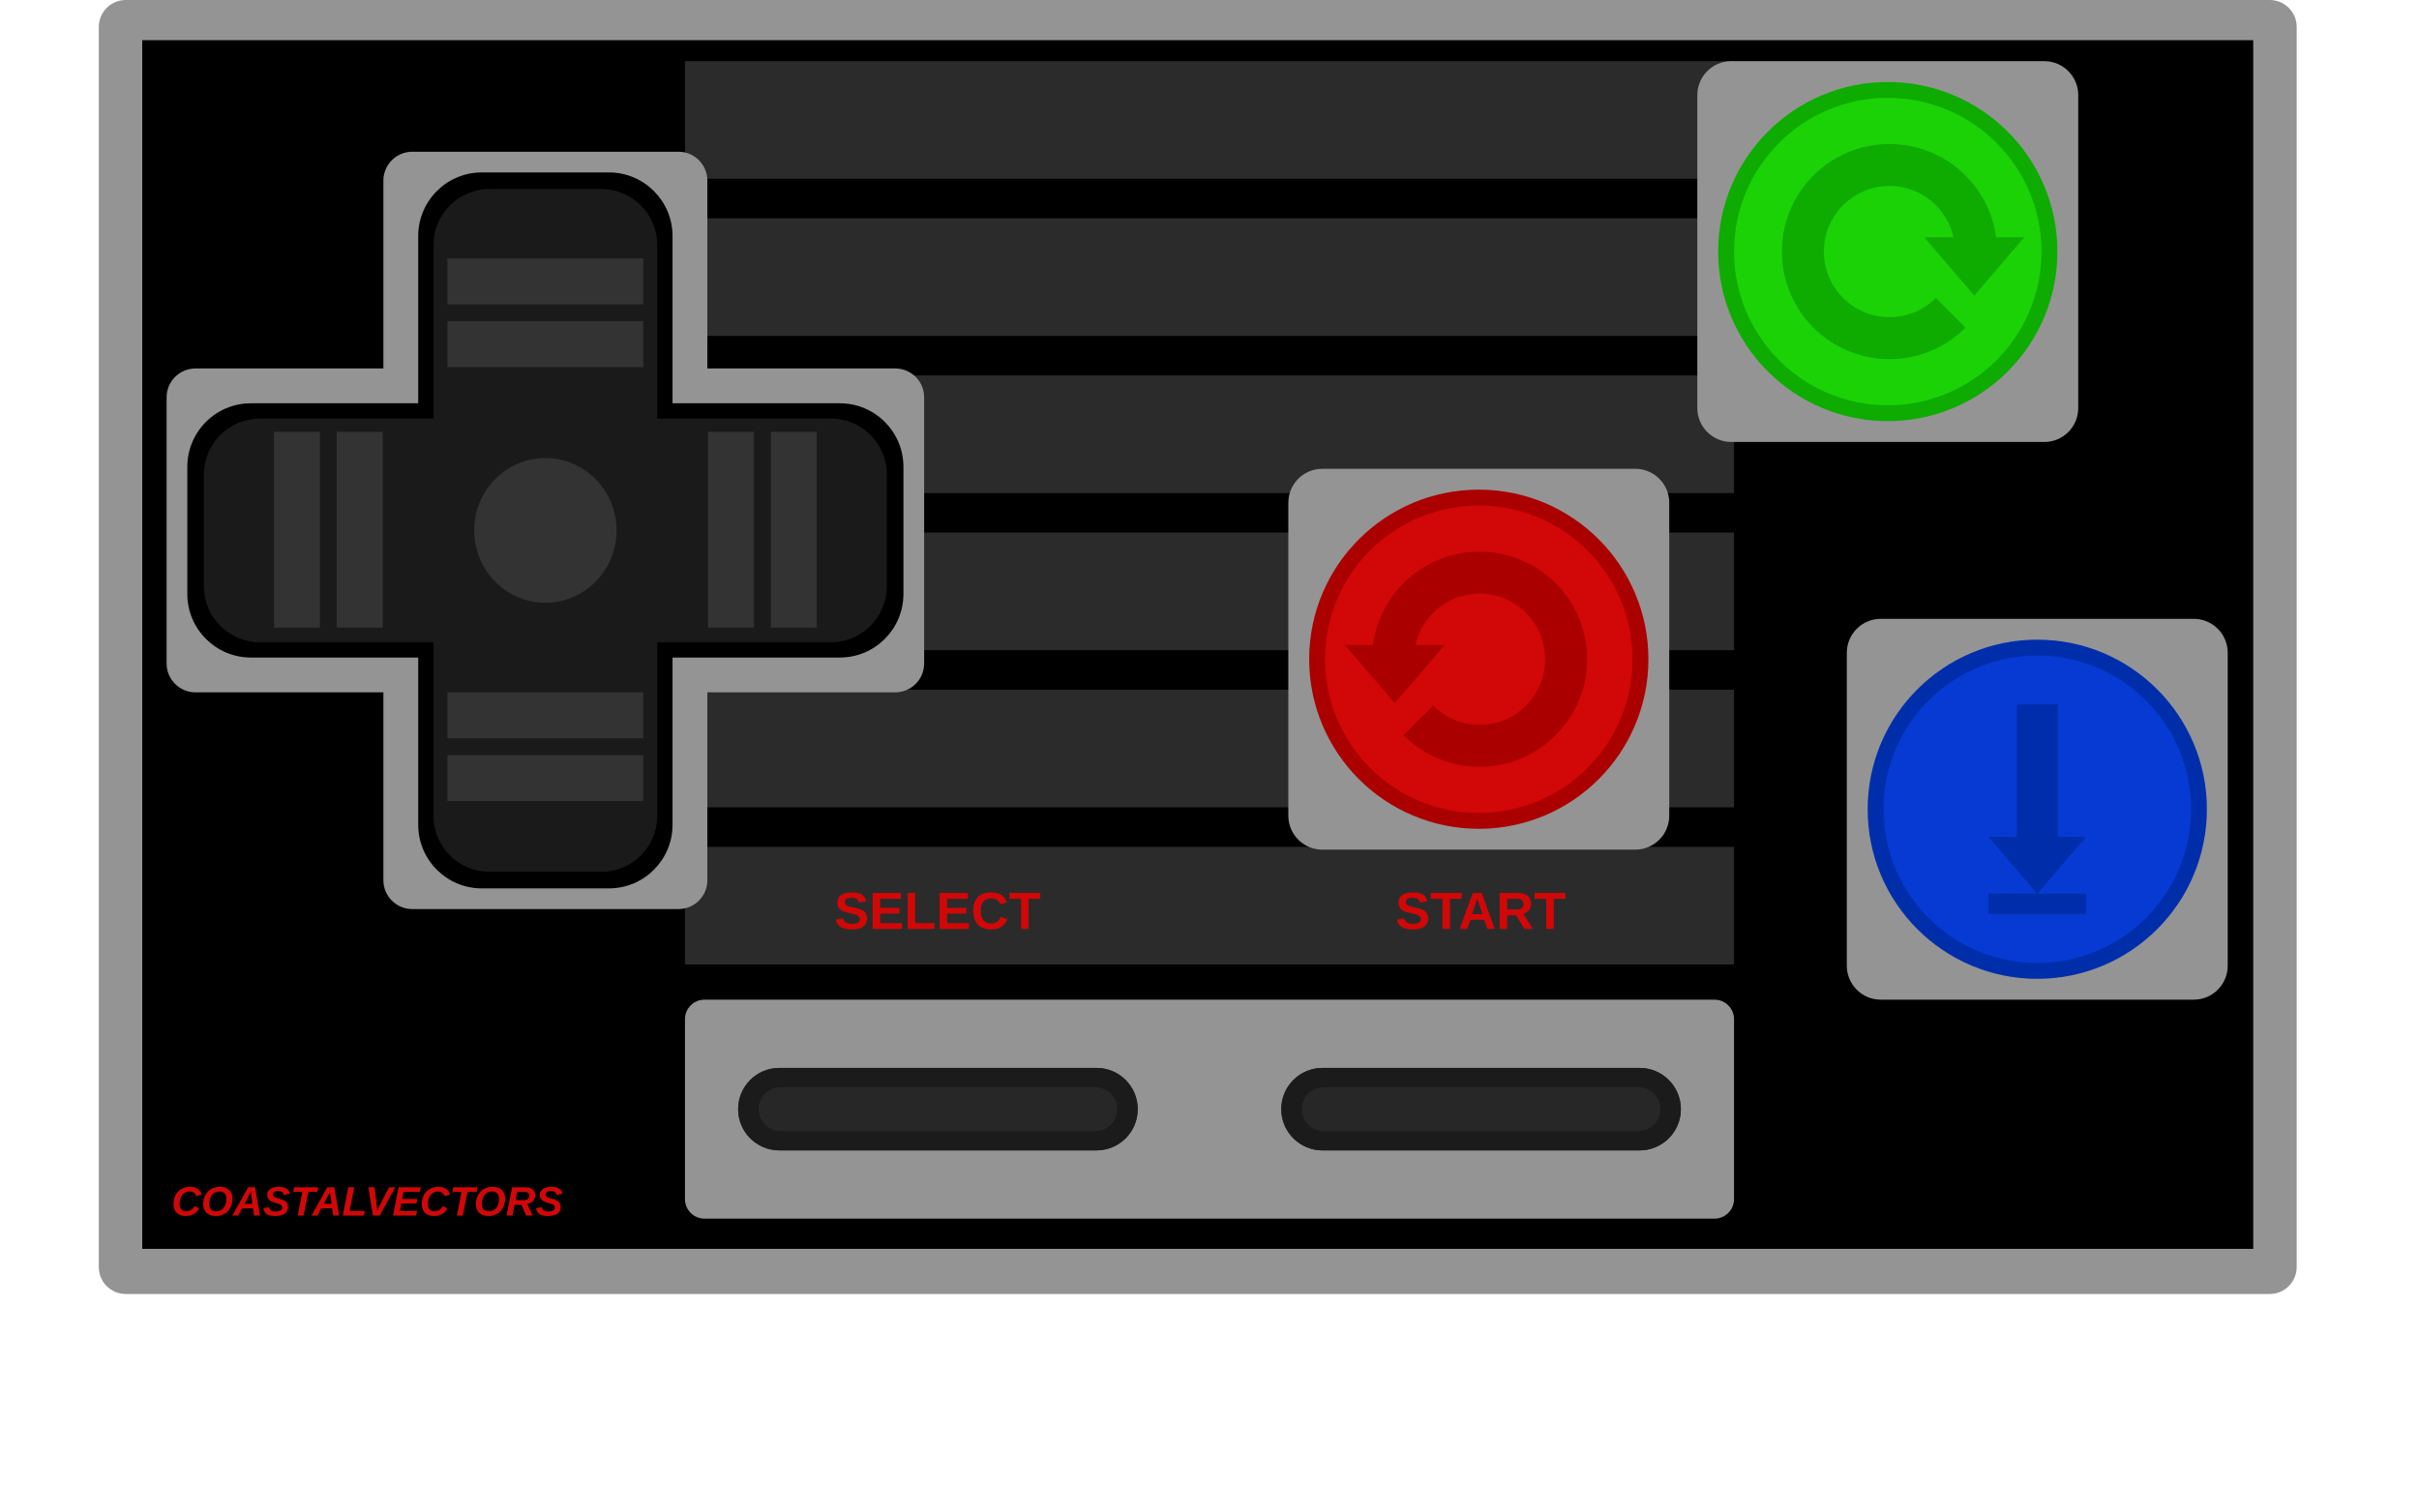
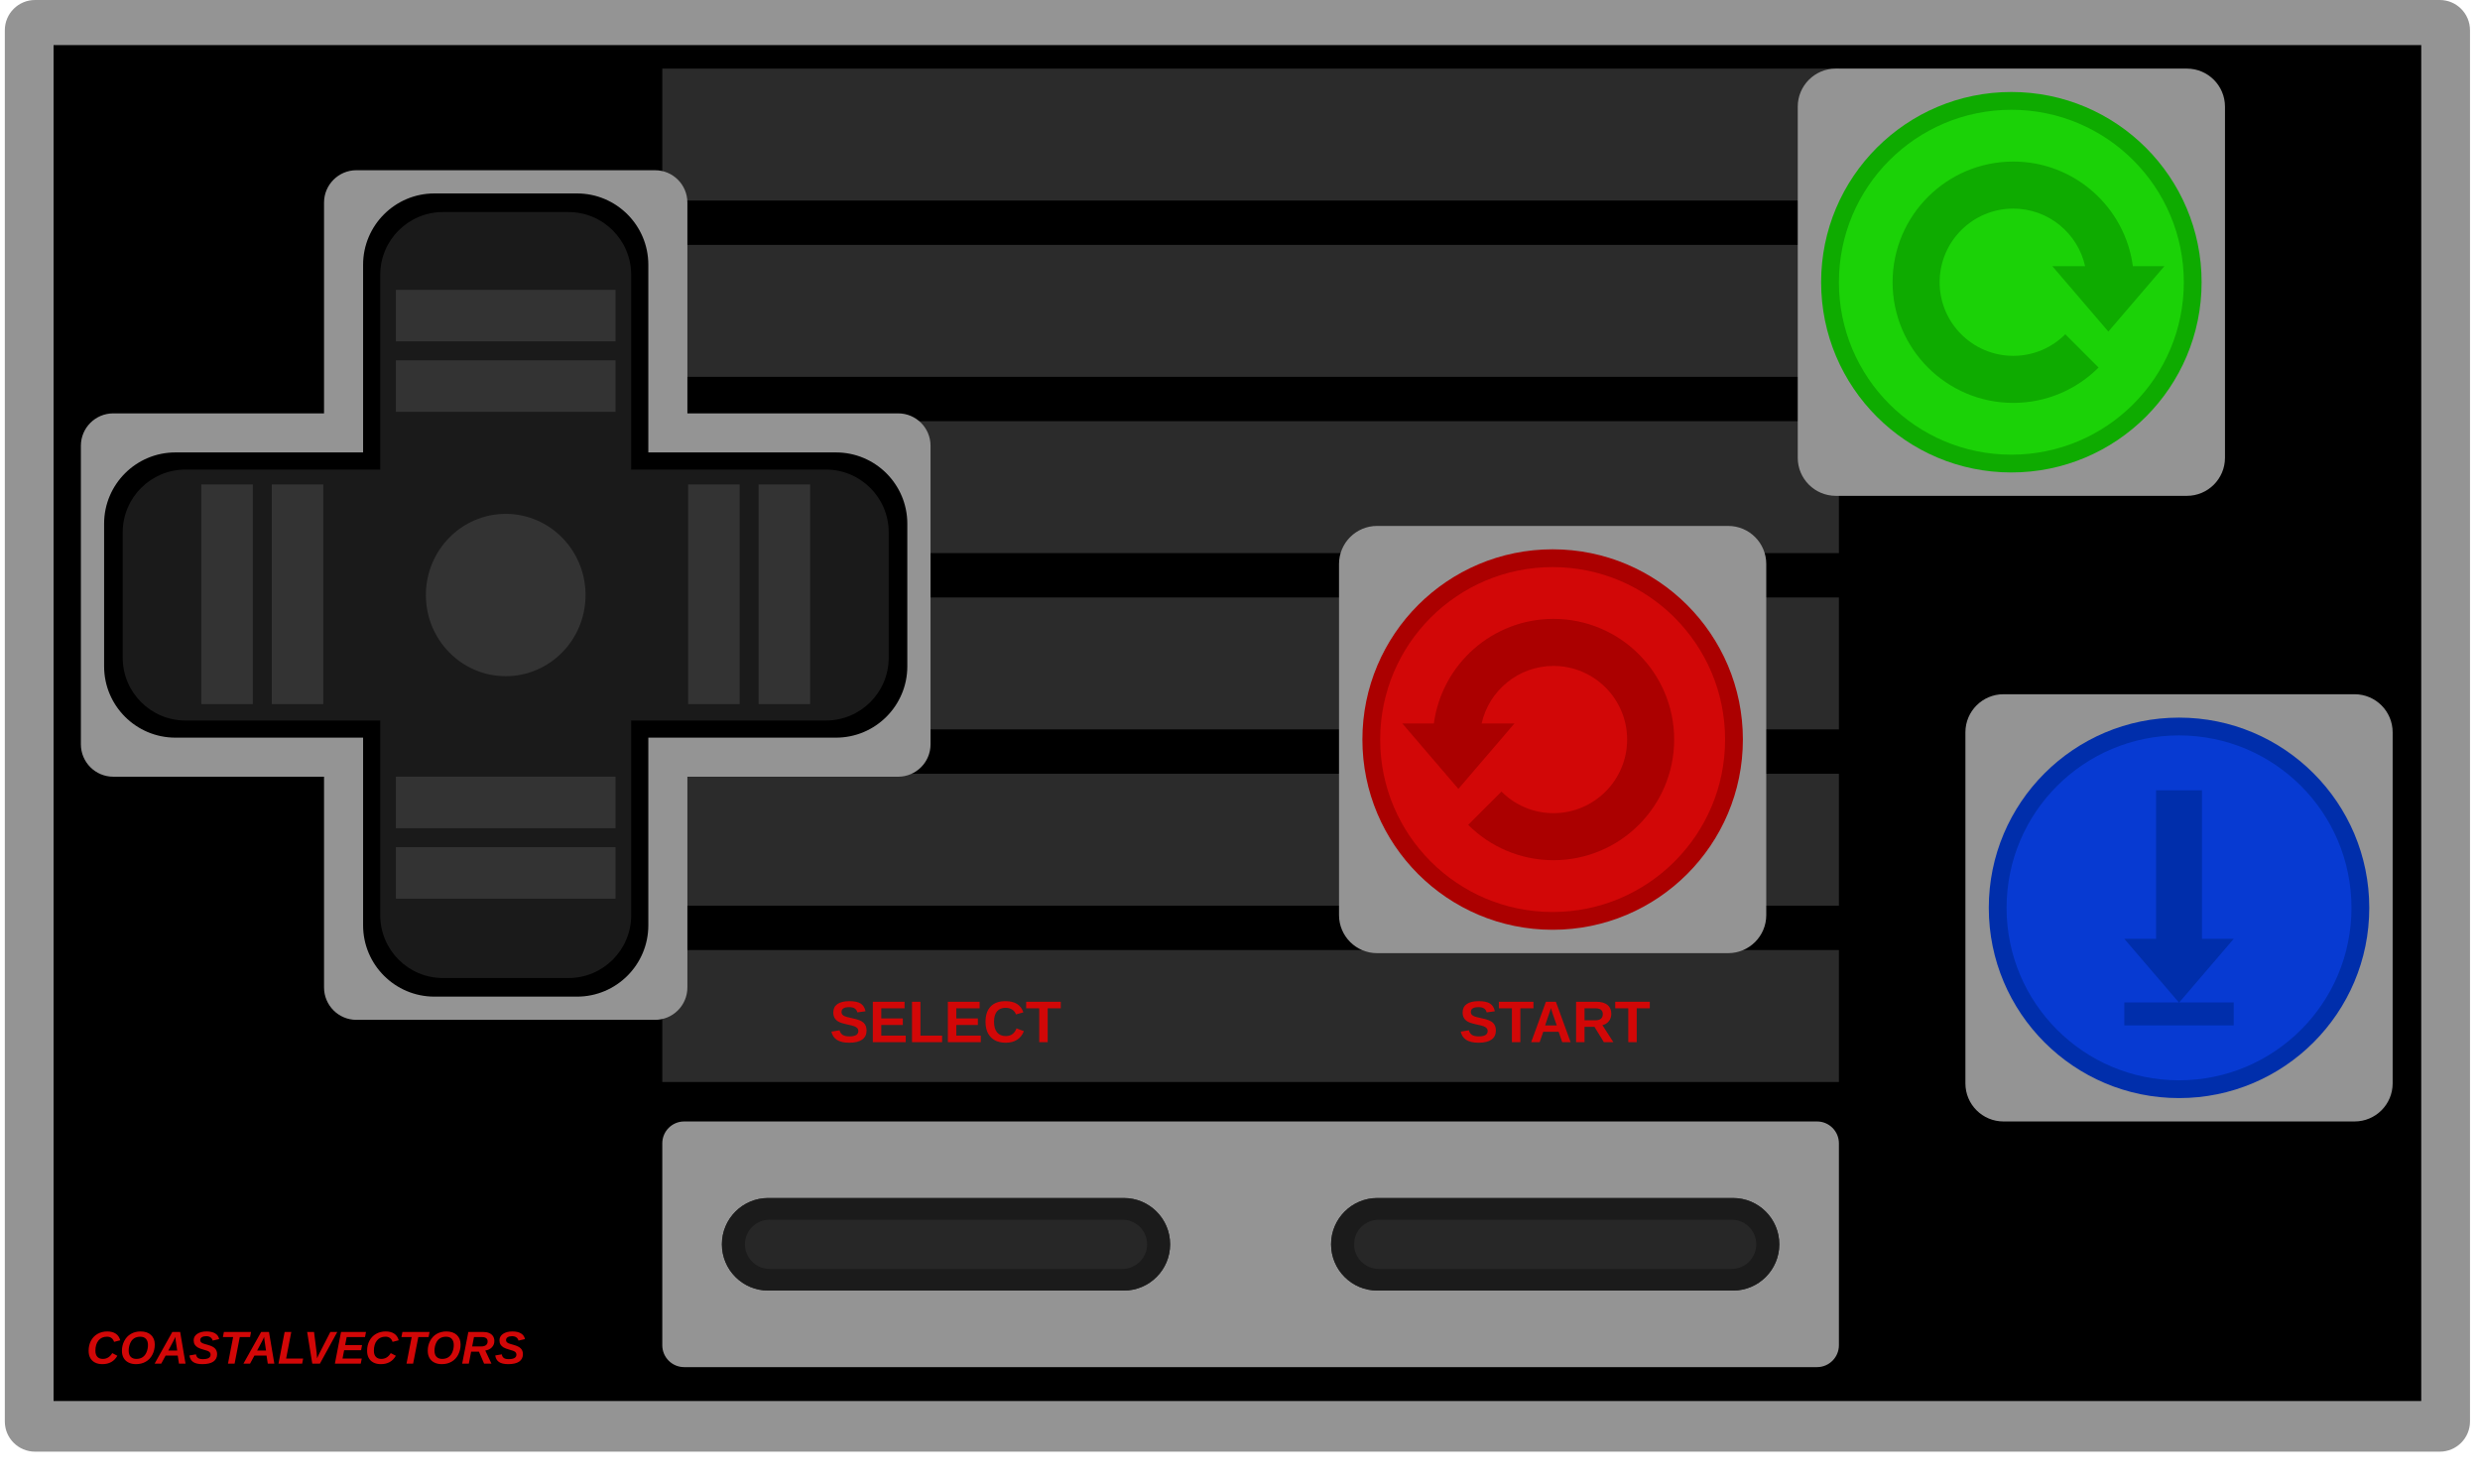
- <svg xmlns="http://www.w3.org/2000/svg" width="100%" height="100%" viewBox="0 0 1280 800" version="1.1" xml:space="preserve" style="fill-rule:evenodd;clip-rule:evenodd;stroke-linejoin:round;stroke-miterlimit:2;">
+ <svg xmlns="http://www.w3.org/2000/svg" width="100%" height="100%" viewBox="50 0 1170 700" version="1.1" xml:space="preserve" style="fill-rule:evenodd;clip-rule:evenodd;stroke-linejoin:round;stroke-miterlimit:2;">
  <g id="Background">
    <path d="M1215.28,14.253L1215.28,670.617C1215.28,678.484 1208.89,684.87 1201.02,684.87L66.529,684.87C58.663,684.87 52.276,678.484 52.276,670.617L52.276,14.253C52.276,6.386 58.663,0 66.529,0L1201.02,0C1208.89,0 1215.28,6.386 1215.28,14.253Z" style="fill:rgb(148,148,148);" />
    <rect x="75.27" y="21.271" width="1117.01" height="639.71" />
    <rect x="362.449" y="448.221" width="555.101" height="62.243" style="fill:rgb(43,43,43);" />
    <rect x="362.449" y="365.05" width="555.101" height="62.243" style="fill:rgb(43,43,43);" />
    <rect x="362.449" y="281.879" width="555.101" height="62.243" style="fill:rgb(43,43,43);" />
    <rect x="362.449" y="198.709" width="555.101" height="62.243" style="fill:rgb(43,43,43);" />
    <rect x="362.449" y="115.538" width="555.101" height="62.243" style="fill:rgb(43,43,43);" />
    <rect x="362.449" y="32.367" width="555.101" height="62.243" style="fill:rgb(43,43,43);" />
    <g transform="matrix(27.709,0,0,27.709,828.63,491.67)">
-         </g>
+     </g>
    <text x="738.333px" y="491.67px" style="font-family:'Arial-BoldMT', 'Arial', sans-serif;font-weight:700;font-size:27.709px;fill:rgb(210,7,7);">ST<tspan x="771.684px 791.694px " y="491.67px 491.67px ">AR</tspan>T</text>
    <g transform="matrix(27.709,0,0,27.709,550.739,491.67)">
-         </g>
+     </g>
    <text x="441.432px" y="491.67px" style="font-family:'Arial-BoldMT', 'Arial', sans-serif;font-weight:700;font-size:27.709px;fill:rgb(210,7,7);">SELECT</text>
    <g transform="matrix(21.7598,0,0,21.7598,297.89,643.36)">
-         </g>
-     <text x="90.747px" y="643.36px" style="font-family:'Arial-BoldItalicMT', 'Arial', sans-serif;font-weight:700;font-style:italic;font-size:21.76px;fill:rgb(210,7,7);">COAST<tspan x="165.291px 181.006px 193.097px 207.61px " y="643.36px 643.36px 643.36px 643.36px ">ALVE</tspan>CT<tspan x="250.737px 267.662px " y="643.36px 643.36px ">OR</tspan>S</text>
+     </g>
+     <text x="90.747px" y="643.36px" style="font-family:'Arial-BoldItalicMT', 'Arial', sans-serif;font-weight:700;font-style:italic;font-size:21.76px;fill:rgb(210,7,7);">COASTALVECTORS</text>
    <path d="M883.275,266.084L883.275,431.726C883.275,441.638 875.228,449.686 865.316,449.686L699.673,449.686C689.761,449.686 681.714,441.638 681.714,431.726L681.714,266.084C681.714,256.172 689.761,248.125 699.673,248.125L865.316,248.125C875.228,248.125 883.275,256.172 883.275,266.084Z" style="fill:rgb(148,148,148);" />
    <path d="M202.873,366.438L103.435,366.438C95.005,366.438 88.161,359.594 88.161,351.164L88.161,210.292C88.161,201.862 95.005,195.018 103.435,195.018L202.873,195.018L202.873,95.58C202.873,87.151 209.717,80.307 218.146,80.307L359.019,80.307C367.448,80.307 374.292,87.151 374.292,95.58L374.292,195.018L473.73,195.018C482.16,195.018 489.004,201.862 489.004,210.292L489.004,351.164C489.004,359.594 482.16,366.438 473.73,366.438L374.292,366.438L374.292,465.876C374.292,474.305 367.448,481.149 359.019,481.149L218.146,481.149C209.717,481.149 202.873,474.305 202.873,465.876L202.873,366.438Z" style="fill:rgb(148,148,148);" />
    <path d="M1178.79,345.488L1178.79,511.131C1178.79,521.043 1170.74,529.09 1160.83,529.09L995.187,529.09C985.275,529.09 977.228,521.043 977.228,511.131L977.228,345.488C977.228,335.576 985.275,327.529 995.187,327.529L1160.83,327.529C1170.74,327.529 1178.79,335.576 1178.79,345.488Z" style="fill:rgb(148,148,148);" />
    <path d="M1099.69,50.326L1099.69,215.969C1099.69,225.881 1091.64,233.928 1081.73,233.928L916.088,233.928C906.176,233.928 898.129,225.881 898.129,215.969L898.129,50.326C898.129,40.414 906.176,32.367 916.088,32.367L1081.73,32.367C1091.64,32.367 1099.69,40.414 1099.69,50.326Z" style="fill:rgb(148,148,148);" />
    <path d="M917.551,539.416L917.551,634.66C917.551,640.359 912.924,644.987 907.224,644.987L372.776,644.987C367.076,644.987 362.449,640.359 362.449,634.66L362.449,539.416C362.449,533.717 367.076,529.09 372.776,529.09L907.224,529.09C912.924,529.09 917.551,533.717 917.551,539.416Z" style="fill:rgb(148,148,148);" />
  </g>
-   <g>
-     <path d="M602.032,587.038C602.032,574.99 592.25,565.208 580.202,565.208L412.402,565.208C400.354,565.208 390.572,574.99 390.572,587.038C390.572,599.087 400.354,608.869 412.402,608.869L580.202,608.869C592.25,608.869 602.032,599.087 602.032,587.038Z" style="fill:rgb(44,44,44);" />
-     <path d="M602.032,587.038C602.032,574.99 592.25,565.208 580.202,565.208L412.402,565.208C400.354,565.208 390.572,574.99 390.572,587.038C390.572,599.087 400.354,608.869 412.402,608.869L580.202,608.869C592.25,608.869 602.032,599.087 602.032,587.038Z" style="fill:rgb(27,27,27);" />
-     <path d="M591.167,587.038C591.167,580.629 585.963,575.425 579.554,575.425L413.05,575.425C406.641,575.425 401.437,580.629 401.437,587.038C401.437,593.448 406.641,598.652 413.05,598.652L579.554,598.652C585.963,598.652 591.167,593.448 591.167,587.038Z" style="fill:rgb(39,39,39);" />
+   <g class="button" id="select_button" transform="matrix(1,0,0,1,0,0)">
+     <path d="M602.032,587.038C602.032,574.99 592.25,565.208 580.202,565.208L412.402,565.208C400.354,565.208 390.572,574.99 390.572,587.038C390.572,599.087 400.354,608.869 412.402,608.869L580.202,608.869C592.25,608.869 602.032,599.087 602.032,587.038Z" style="fill:#2c2c2c;" />
+     <path d="M602.032,587.038C602.032,574.99 592.25,565.208 580.202,565.208L412.402,565.208C400.354,565.208 390.572,574.99 390.572,587.038C390.572,599.087 400.354,608.869 412.402,608.869L580.202,608.869C592.25,608.869 602.032,599.087 602.032,587.038Z" style="fill:#1b1b1b;" />
+     <path d="M591.167,587.038C591.167,580.629 585.963,575.425 579.554,575.425L413.05,575.425C406.641,575.425 401.437,580.629 401.437,587.038C401.437,593.448 406.641,598.652 413.05,598.652L579.554,598.652C585.963,598.652 591.167,593.448 591.167,587.038Z" style="fill:#272727;" />
  </g>
-   <g>
-     <path d="M889.428,587.038C889.428,574.99 879.646,565.208 867.598,565.208L699.798,565.208C687.75,565.208 677.968,574.99 677.968,587.038C677.968,599.087 687.75,608.869 699.798,608.869L867.598,608.869C879.646,608.869 889.428,599.087 889.428,587.038Z" style="fill:rgb(44,44,44);" />
-     <path d="M889.428,587.038C889.428,574.99 879.646,565.208 867.598,565.208L699.798,565.208C687.75,565.208 677.968,574.99 677.968,587.038C677.968,599.087 687.75,608.869 699.798,608.869L867.598,608.869C879.646,608.869 889.428,599.087 889.428,587.038Z" style="fill:rgb(27,27,27);" />
-     <path d="M878.563,587.038C878.563,580.629 873.359,575.425 866.95,575.425L700.446,575.425C694.037,575.425 688.833,580.629 688.833,587.038C688.833,593.448 694.037,598.652 700.446,598.652L866.95,598.652C873.359,598.652 878.563,593.448 878.563,587.038Z" style="fill:rgb(39,39,39);" />
+   <g class="button" id="start_button" transform="matrix(1,0,0,1,0,0)">
+     <path d="M889.428,587.038C889.428,574.99 879.646,565.208 867.598,565.208L699.798,565.208C687.75,565.208 677.968,574.99 677.968,587.038C677.968,599.087 687.75,608.869 699.798,608.869L867.598,608.869C879.646,608.869 889.428,599.087 889.428,587.038Z" style="fill:#2c2c2c;" />
+     <path d="M889.428,587.038C889.428,574.99 879.646,565.208 867.598,565.208L699.798,565.208C687.75,565.208 677.968,574.99 677.968,587.038C677.968,599.087 687.75,608.869 699.798,608.869L867.598,608.869C879.646,608.869 889.428,599.087 889.428,587.038Z" style="fill:#1b1b1b;" />
+     <path d="M878.563,587.038C878.563,580.629 873.359,575.425 866.95,575.425L700.446,575.425C694.037,575.425 688.833,580.629 688.833,587.038C688.833,593.448 694.037,598.652 700.446,598.652L866.95,598.652C873.359,598.652 878.563,593.448 878.563,587.038Z" style="fill:#272727;" />
  </g>
  <g>
    <path d="M322.224,91.261C340.792,91.263 355.866,106.337 355.866,124.903L355.866,213.446L444.408,213.446C462.975,213.446 478.049,228.52 478.049,247.087L478.049,314.369C478.049,332.936 462.975,348.011 444.408,348.011L355.866,348.011L355.866,436.553C355.866,455.121 340.791,470.195 322.224,470.195L254.941,470.195C236.374,470.195 221.3,455.121 221.3,436.553L221.3,348.011L132.757,348.011C114.19,348.011 99.116,332.936 99.116,314.369L99.116,247.087C99.116,228.52 114.19,213.446 132.757,213.446L221.3,213.446L221.3,124.903C221.3,106.337 236.374,91.263 254.941,91.261L322.224,91.261Z" />
-     <path d="M318.18,100.041C334.515,100.041 347.776,113.303 347.776,129.637L347.776,221.535L439.674,221.535C456.009,221.536 469.271,234.797 469.271,251.132L469.271,310.325C469.271,326.66 456.009,339.921 439.674,339.921L347.776,339.921L347.776,431.819C347.776,448.154 334.515,461.416 318.18,461.416L258.986,461.416C242.651,461.416 229.389,448.154 229.389,431.819L229.389,339.921L137.491,339.921C121.157,339.921 107.895,326.66 107.895,310.325L107.895,251.132C107.895,234.797 121.156,221.536 137.491,221.535L229.389,221.535L229.389,129.637C229.389,113.303 242.651,100.041 258.986,100.041L318.18,100.041Z" style="fill:rgb(26,26,26);" />
-     <ellipse cx="288.583" cy="280.728" rx="37.663" ry="38.288" style="fill:rgb(51,51,51);" />
-     <rect x="236.767" y="169.999" width="103.633" height="24.305" style="fill:rgb(51,51,51);" />
-     <rect x="236.767" y="136.753" width="103.633" height="24.305" style="fill:rgb(51,51,51);" />
-     <rect x="236.767" y="399.684" width="103.633" height="24.305" style="fill:rgb(51,51,51);" />
-     <rect x="236.767" y="366.438" width="103.633" height="24.305" style="fill:rgb(51,51,51);" />
-     <rect x="374.649" y="228.554" width="24.305" height="103.633" style="fill:rgb(51,51,51);" />
-     <rect x="407.896" y="228.554" width="24.305" height="103.633" style="fill:rgb(51,51,51);" />
-     <rect x="144.964" y="228.554" width="24.305" height="103.633" style="fill:rgb(51,51,51);" />
-     <rect x="178.211" y="228.554" width="24.305" height="103.633" style="fill:rgb(51,51,51);" />
+     <path d="M318.18,100.041C334.515,100.041 347.776,113.303 347.776,129.637L347.776,221.535L439.674,221.535C456.009,221.536 469.271,234.797 469.271,251.132L469.271,310.325C469.271,326.66 456.009,339.921 439.674,339.921L347.776,339.921L347.776,431.819C347.776,448.154 334.515,461.416 318.18,461.416L258.986,461.416C242.651,461.416 229.389,448.154 229.389,431.819L229.389,339.921L137.491,339.921C121.157,339.921 107.895,326.66 107.895,310.325L107.895,251.132C107.895,234.797 121.156,221.536 137.491,221.535L229.389,221.535L229.389,129.637C229.389,113.303 242.651,100.041 258.986,100.041L318.18,100.041Z" style="fill:#1a1a1a;" />
+     <ellipse cx="288.583" cy="280.728" rx="37.663" ry="38.288" style="fill:#333;" />
+     <rect x="236.767" y="169.999" width="103.633" height="24.305" style="fill:#333;" />
+     <rect x="236.767" y="136.753" width="103.633" height="24.305" style="fill:#333;" />
+     <rect x="236.767" y="399.684" width="103.633" height="24.305" style="fill:#333;" />
+     <rect x="236.767" y="366.438" width="103.633" height="24.305" style="fill:#333;" />
+     <rect x="374.649" y="228.554" width="24.305" height="103.633" style="fill:#333;" />
+     <rect x="407.896" y="228.554" width="24.305" height="103.633" style="fill:#333;" />
+     <rect x="144.964" y="228.554" width="24.305" height="103.633" style="fill:#333;" />
+     <rect x="178.211" y="228.554" width="24.305" height="103.633" style="fill:#333;" />
  </g>
  <g>
-     <circle cx="782.495" cy="348.905" r="89.751" style="fill:rgb(171,0,0);" />
-     <circle cx="782.495" cy="348.905" r="81.358" style="fill:rgb(210,7,7);" />
-     <path d="M749,341.322L764.476,341.322L738.028,372.18L711.581,341.322L726.471,341.322C730.184,313.481 754.05,291.976 782.899,291.976C814.319,291.976 839.828,317.485 839.828,348.905C839.828,380.325 814.319,405.834 782.899,405.834C767.189,405.834 752.957,399.457 742.652,389.152L758.345,373.459C764.632,379.746 773.315,383.637 782.899,383.637C802.068,383.637 817.63,368.074 817.63,348.905C817.63,329.736 802.068,314.174 782.899,314.174C766.335,314.174 752.463,325.795 749,341.322Z" style="fill:rgb(171,0,0);" />
+     <circle cx="782.495" cy="348.905" r="89.751" style="fill:#ab0000;" />
+     <circle cx="782.495" cy="348.905" r="81.358" style="fill:#d20707;" />
+     <path d="M749,341.322L764.476,341.322L738.028,372.18L711.581,341.322L726.471,341.322C730.184,313.481 754.05,291.976 782.899,291.976C814.319,291.976 839.828,317.485 839.828,348.905C839.828,380.325 814.319,405.834 782.899,405.834C767.189,405.834 752.957,399.457 742.652,389.152L758.345,373.459C764.632,379.746 773.315,383.637 782.899,383.637C802.068,383.637 817.63,368.074 817.63,348.905C817.63,329.736 802.068,314.174 782.899,314.174C766.335,314.174 752.463,325.795 749,341.322Z" style="fill:#ab0000;" />
  </g>
  <g>
-     <circle cx="998.909" cy="133.148" r="89.751" style="fill:rgb(14,171,0);" />
-     <circle cx="998.909" cy="133.148" r="81.358" style="fill:rgb(27,210,7);" />
-     <path d="M1033.7,125.564L1018.23,125.564L1044.67,156.422L1071.12,125.564L1056.23,125.564C1052.52,97.724 1028.65,76.218 999.803,76.218C968.383,76.218 942.874,101.727 942.874,133.148C942.874,164.568 968.383,190.077 999.803,190.077C1015.51,190.077 1029.75,183.7 1040.05,173.395L1024.36,157.702C1018.07,163.988 1009.39,167.879 999.803,167.879C980.634,167.879 965.072,152.316 965.072,133.148C965.072,113.979 980.634,98.416 999.803,98.416C1016.37,98.416 1030.24,110.037 1033.7,125.564Z" style="fill:rgb(14,171,0);" />
+     <circle cx="998.909" cy="133.148" r="89.751" style="fill:#0eab00;" />
+     <circle cx="998.909" cy="133.148" r="81.358" style="fill:#1bd207;" />
+     <path d="M1033.7,125.564L1018.23,125.564L1044.67,156.422L1071.12,125.564L1056.23,125.564C1052.52,97.724 1028.65,76.218 999.803,76.218C968.383,76.218 942.874,101.727 942.874,133.148C942.874,164.568 968.383,190.077 999.803,190.077C1015.51,190.077 1029.75,183.7 1040.05,173.395L1024.36,157.702C1018.07,163.988 1009.39,167.879 999.803,167.879C980.634,167.879 965.072,152.316 965.072,133.148C965.072,113.979 980.634,98.416 999.803,98.416C1016.37,98.416 1030.24,110.037 1033.7,125.564Z" style="fill:#0eab00;" />
  </g>
  <g>
-     <circle cx="1078.01" cy="428.31" r="89.751" style="fill:rgb(0,46,171);" />
-     <circle cx="1078.01" cy="428.31" r="81.358" style="fill:rgb(7,58,210);" />
-     <path d="M1077.93,472.936L1052.2,442.922L1067.18,442.922L1067.18,372.855L1088.84,372.855L1088.84,442.922L1103.81,442.922L1078.09,472.936L1103.81,472.936L1103.81,483.764L1052.2,483.764L1052.2,472.936L1077.93,472.936Z" style="fill:rgb(0,46,171);" />
+     <circle cx="1078.01" cy="428.31" r="89.751" style="fill:#002eab;" />
+     <circle cx="1078.01" cy="428.31" r="81.358" style="fill:#073ad2;" />
+     <path d="M1077.93,472.936L1052.2,442.922L1067.18,442.922L1067.18,372.855L1088.84,372.855L1088.84,442.922L1103.81,442.922L1078.09,472.936L1103.81,472.936L1103.81,483.764L1052.2,483.764L1052.2,472.936L1077.93,472.936Z" style="fill:#002eab;" />
  </g>
-   <g id="Hitboes">
-     </g>
+   <g class="button" id="ccw_button">
+     <circle cx="782.495" cy="348.905" r="144.214" style="fill:rgba(255,234,0,0);" />
+   </g>
+   <g class="button" id="cw_button">
+     <circle cx="998.909" cy="133.148" r="144.214" style="fill:rgba(255,234,0,0);" />
+   </g>
+   <g class="button" id="drop_button">
+     <circle cx="1078.01" cy="430.263" r="144.214" style="fill:rgba(255,234,0,0);" />
+   </g>
+   <g class="button" id="up_button">
+     <path d="M288.583,280.728L478.049,91.261L288.583,34.745L99.116,91.261L288.583,280.728Z" style="fill:rgba(255,0,0,0);" />
+   </g>
+   <g class="button" id="right_button">
+     <path d="M288.583,280.728L478.049,470.195L534.566,280.728L478.049,91.261L288.583,280.728Z" style="fill:rgba(17,255,0,0);" />
+   </g>
+   <g class="button" id="down_button">
+     <path d="M288.583,280.728L99.116,470.195L288.583,526.711L478.049,470.195L288.583,280.728Z" style="fill:rgba(0,255,239,0);" />
+   </g>
+   <g class="button" id="left_button">
+     <path d="M288.583,280.728L99.116,91.261L42.599,280.728L99.116,470.195L288.583,280.728Z" style="fill:rgba(0,4,255,0);" />
+   </g>
</svg>
